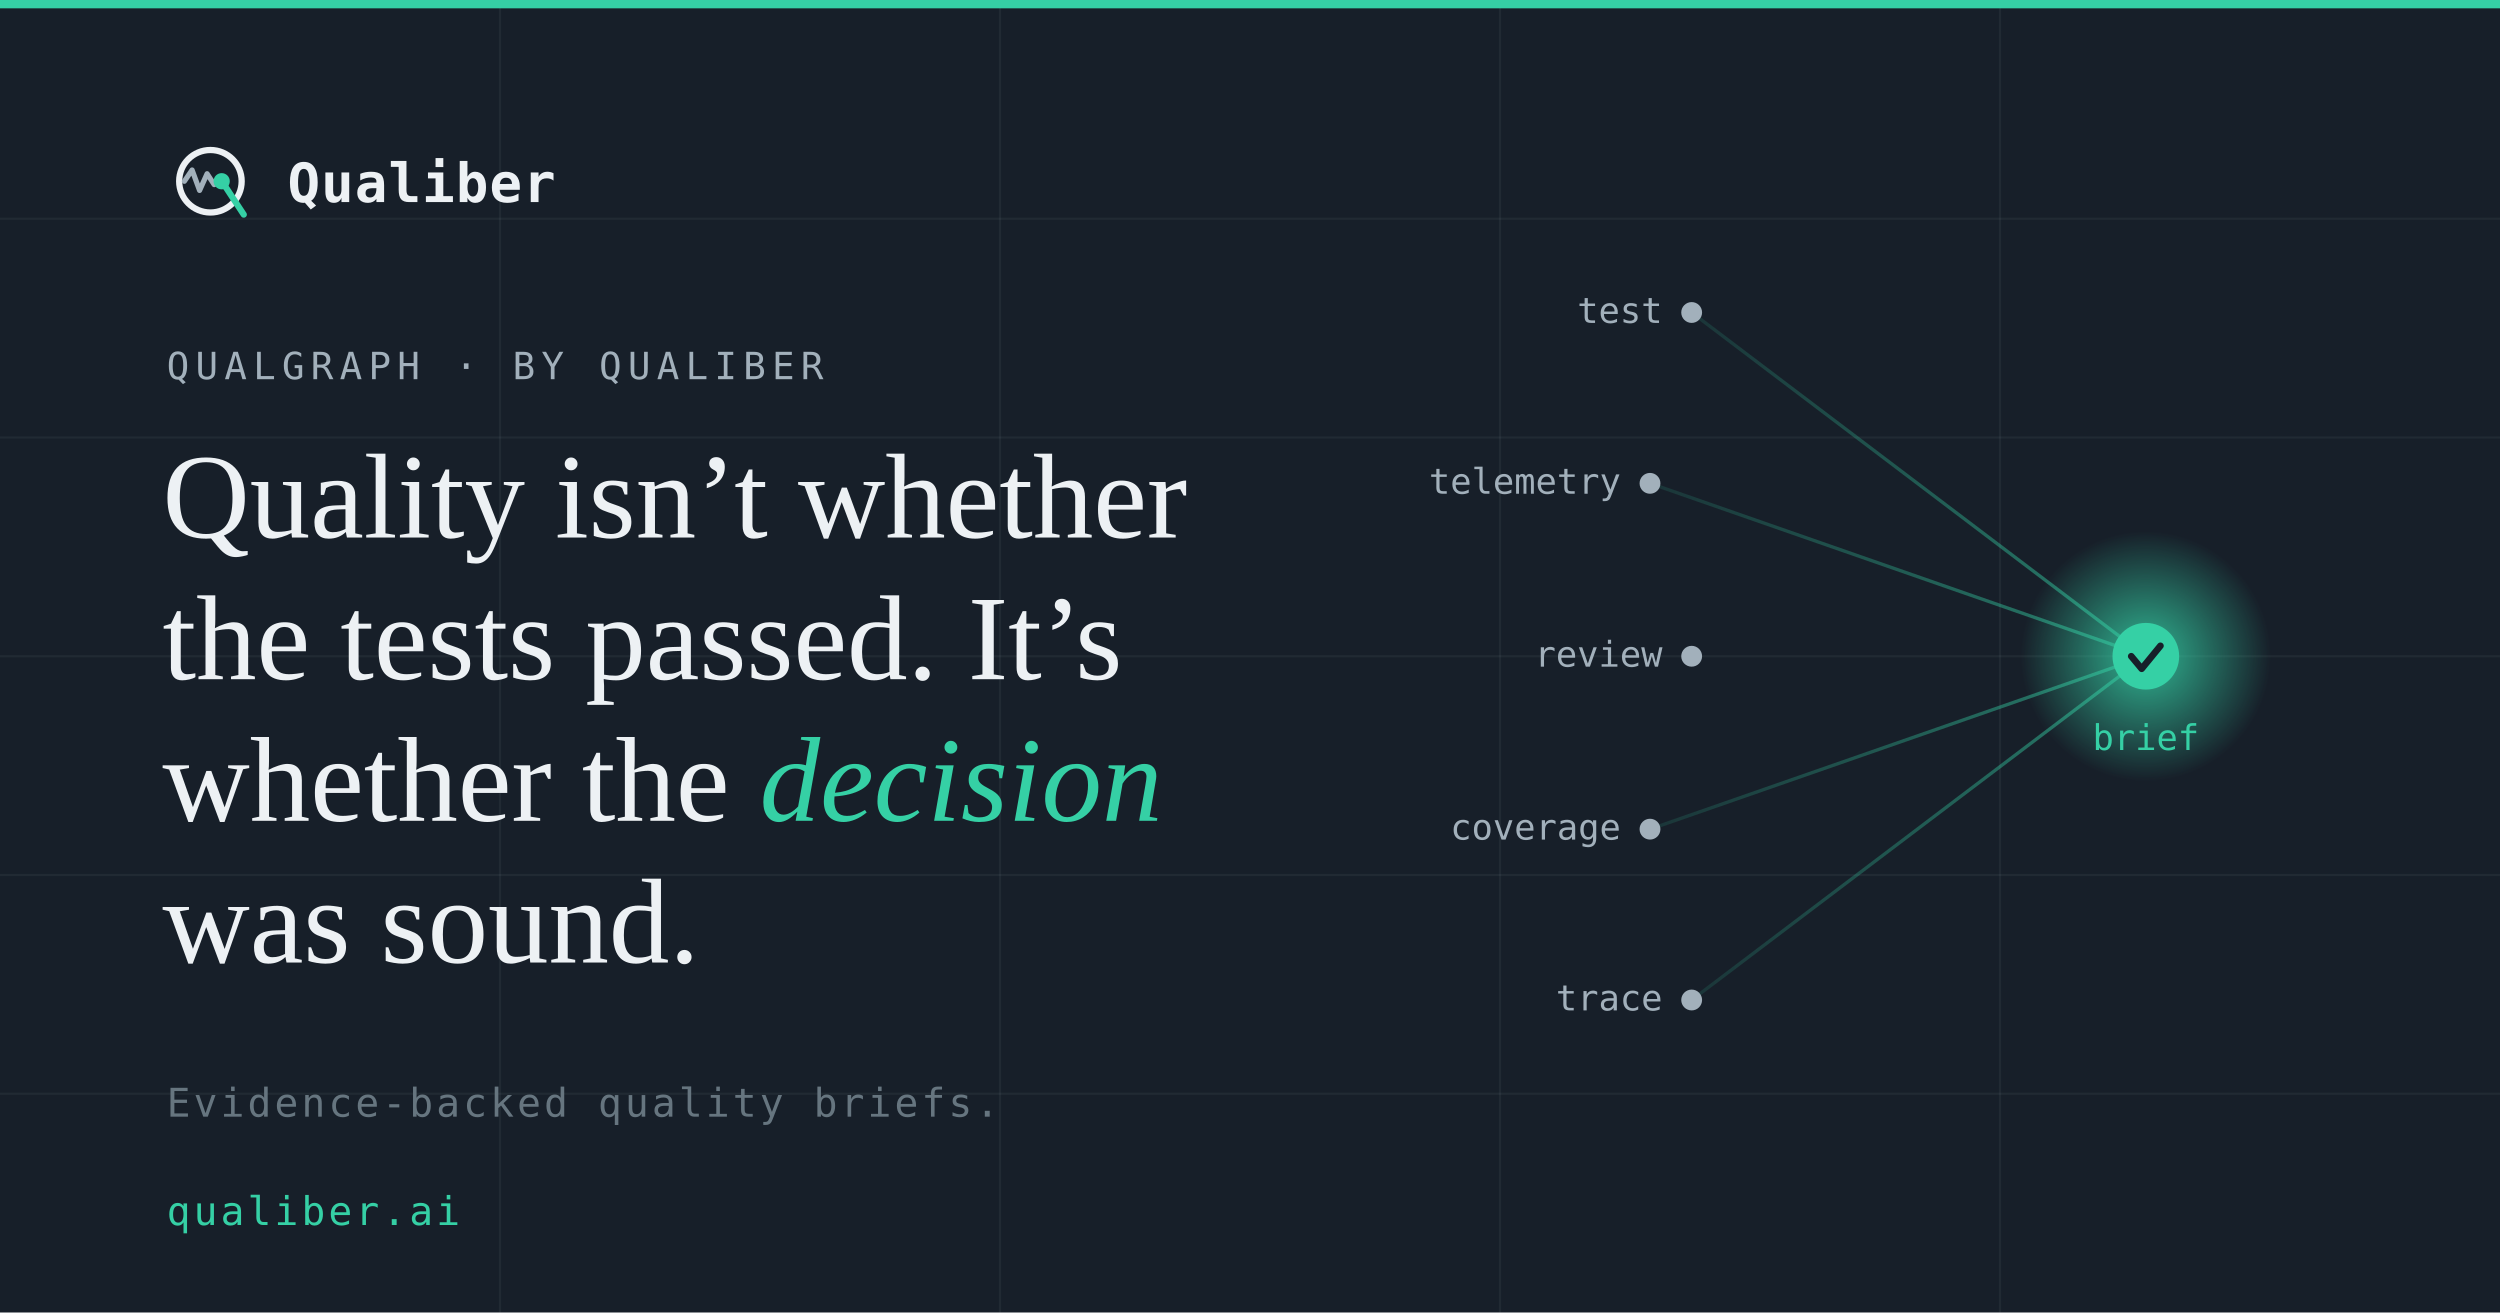
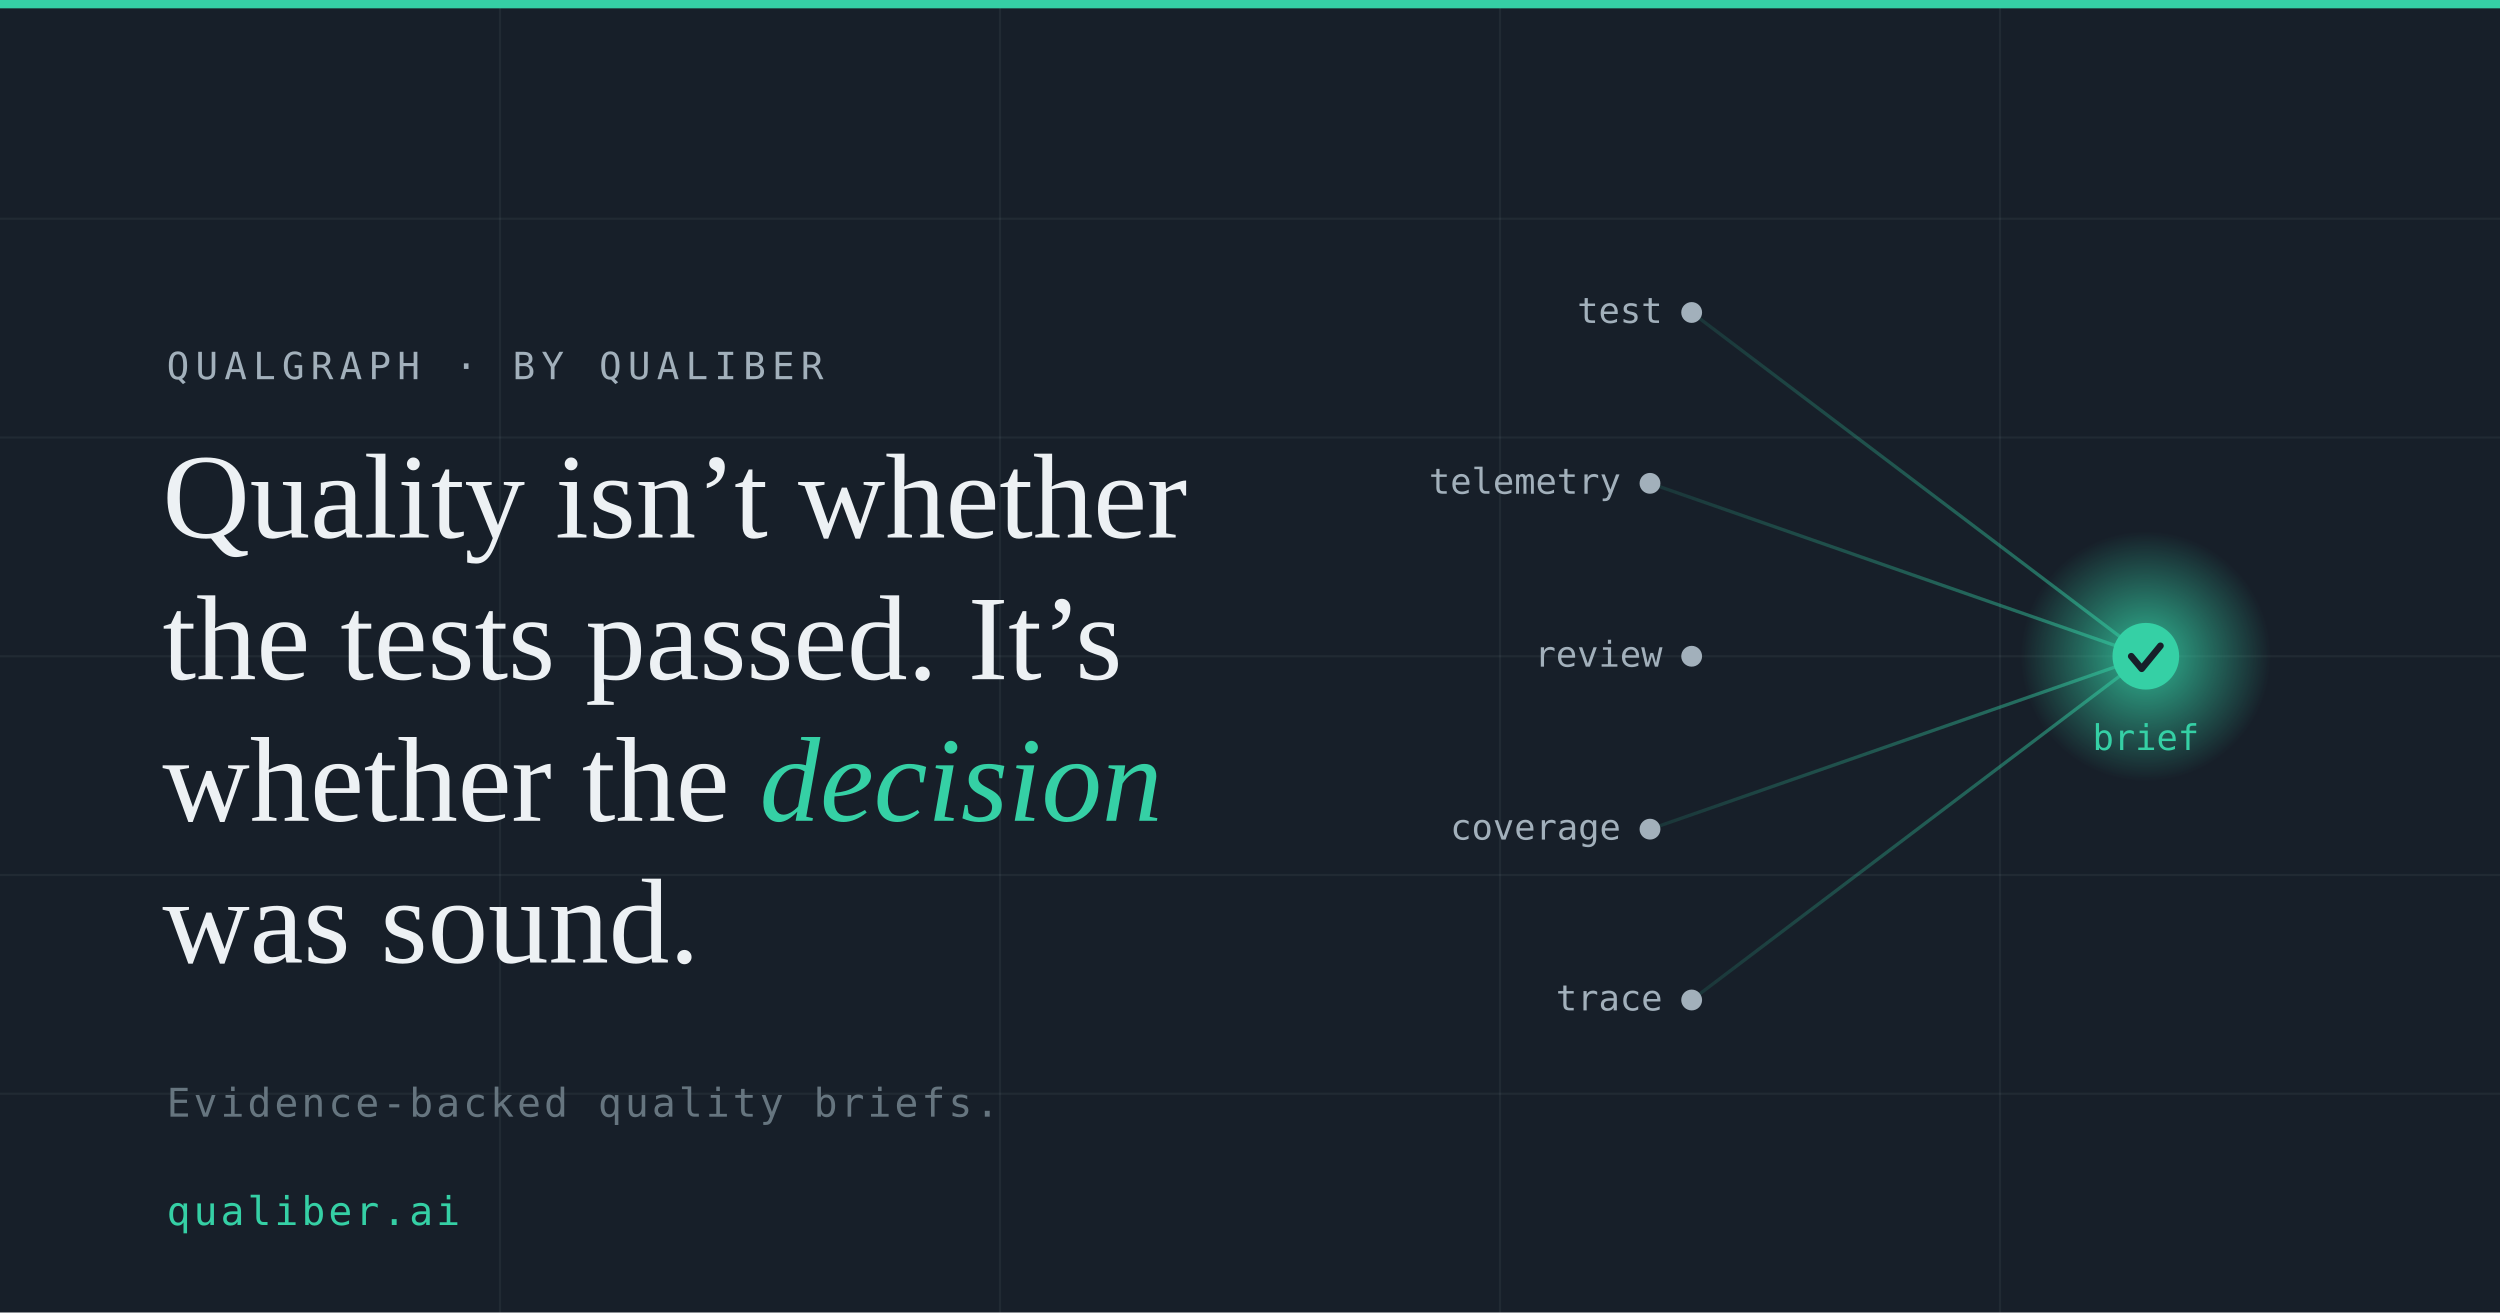
<svg xmlns="http://www.w3.org/2000/svg" width="1200" height="630" viewBox="0 0 1200 630">
  <defs>
    <radialGradient id="glow" cx="50%" cy="50%" r="50%">
      <stop offset="0%" stop-color="#35D0A5" stop-opacity="0.85" />
      <stop offset="100%" stop-color="#35D0A5" stop-opacity="0" />
    </radialGradient>
    <linearGradient id="edge" x1="0" y1="0" x2="1" y2="0">
      <stop offset="0%" stop-color="#35D0A5" stop-opacity="0.12" />
      <stop offset="100%" stop-color="#35D0A5" stop-opacity="0.55" />
    </linearGradient>
  </defs>
  <rect width="1200" height="630" fill="#171F29" />
  <g stroke="#EDF1F4" stroke-opacity="0.05" stroke-width="1">
    <line x1="0" y1="105" x2="1200" y2="105" />
    <line x1="0" y1="210" x2="1200" y2="210" />
    <line x1="0" y1="315" x2="1200" y2="315" />
    <line x1="0" y1="420" x2="1200" y2="420" />
    <line x1="0" y1="525" x2="1200" y2="525" />
    <line x1="240" y1="0" x2="240" y2="630" />
    <line x1="480" y1="0" x2="480" y2="630" />
    <line x1="720" y1="0" x2="720" y2="630" />
    <line x1="960" y1="0" x2="960" y2="630" />
  </g>
  <rect x="0" y="0" width="1200" height="4" fill="#35D0A5" />
  <g>
    <g stroke="url(#edge)" stroke-width="1.6">
      <line x1="812" y1="150" x2="1030" y2="315" />
      <line x1="792" y1="232" x2="1030" y2="315" />
      <line x1="812" y1="315" x2="1030" y2="315" />
      <line x1="792" y1="398" x2="1030" y2="315" />
      <line x1="812" y1="480" x2="1030" y2="315" />
    </g>
    <g font-family="ui-monospace, Menlo, monospace" font-size="17" fill="#A2B0BB">
      <circle cx="812" cy="150" r="5" fill="#A2B0BB" />
      <text x="798" y="155" text-anchor="end">test</text>
      <circle cx="792" cy="232" r="5" fill="#A2B0BB" />
      <text x="778" y="237" text-anchor="end">telemetry</text>
      <circle cx="812" cy="315" r="5" fill="#A2B0BB" />
      <text x="798" y="320" text-anchor="end">review</text>
      <circle cx="792" cy="398" r="5" fill="#A2B0BB" />
      <text x="778" y="403" text-anchor="end">coverage</text>
      <circle cx="812" cy="480" r="5" fill="#A2B0BB" />
      <text x="798" y="485" text-anchor="end">trace</text>
    </g>
    <circle cx="1030" cy="315" r="60" fill="url(#glow)" />
    <circle cx="1030" cy="315" r="16" fill="#35D0A5" />
    <path d="M1023 315 l5 6 l9 -11" fill="none" stroke="#171F29" stroke-width="3.2" stroke-linecap="round" stroke-linejoin="round" />
    <text x="1030" y="360" text-anchor="middle" font-family="ui-monospace, Menlo, monospace" font-size="17" fill="#35D0A5">brief</text>
  </g>
-   <g transform="translate(78, 64)">
-     <circle cx="23" cy="23" r="15" fill="none" stroke="#EDF1F4" stroke-width="3" />
-     <path d="M10.5 23 L14.2 17.6 L17.8 27.4 L21.4 19.4 L24.8 24.6 L28 23" fill="none" stroke="#A2B0BB" stroke-width="2.5" stroke-linecap="round" stroke-linejoin="round" />
-     <path d="M28.5 23 L39 39" fill="none" stroke="#35D0A5" stroke-width="3" stroke-linecap="round" />
-     <circle cx="28.4" cy="23" r="3.9" fill="#35D0A5" />
-     <text x="60" y="33" font-family="ui-monospace, Menlo, monospace" font-size="26" font-weight="600" fill="#EDF1F4" letter-spacing="0.5">Qualiber</text>
-   </g>
+ 
+   
+   
+   {{LOGO_H}}
+ 
+   
  <text x="80" y="182" font-family="ui-monospace, Menlo, monospace" font-size="18" fill="#A2B0BB" letter-spacing="3">QUALGRAPH · BY QUALIBER</text>
  <g font-family="Georgia, 'Times New Roman', serif" font-size="58" fill="#EDF1F4">
    <text x="78" y="258">Quality isn’t whether</text>
    <text x="78" y="326">the tests passed. It’s</text>
    <text x="78" y="394">whether the <tspan font-style="italic" fill="#35D0A5">decision</tspan>
    </text>
    <text x="78" y="462">was sound.</text>
  </g>
  <text x="80" y="536" font-family="ui-monospace, Menlo, monospace" font-size="19" fill="#66757F" letter-spacing="1.5">Evidence-backed quality briefs.</text>
  <text x="80" y="588" font-family="ui-monospace, Menlo, monospace" font-size="19" fill="#35D0A5" letter-spacing="1.5">qualiber.ai</text>
</svg>
